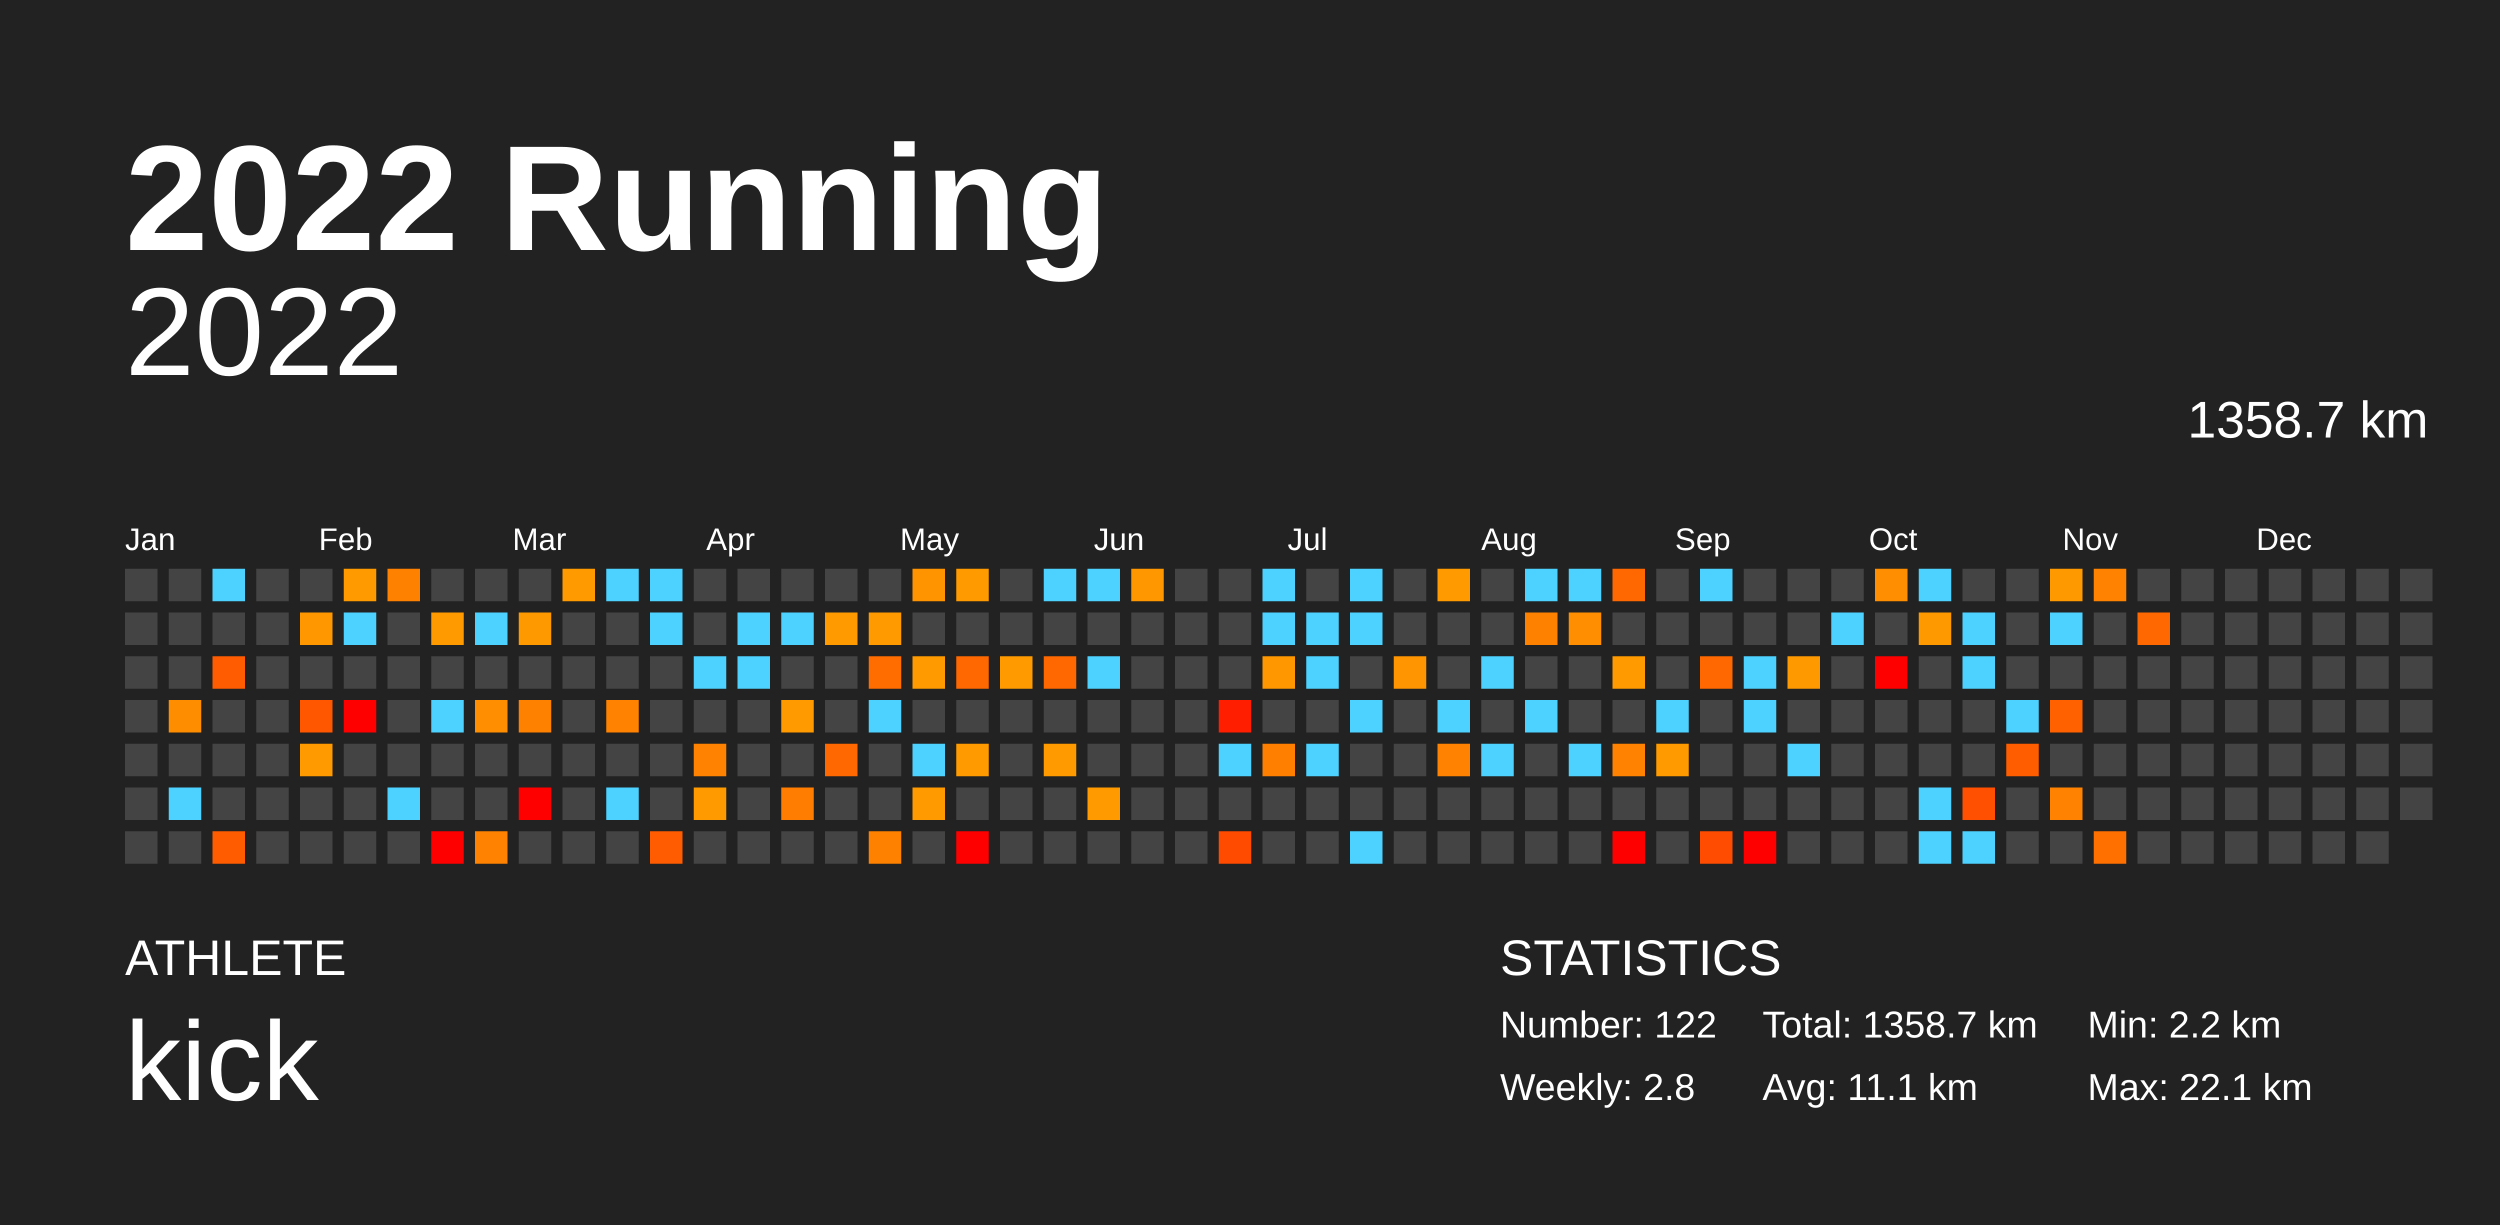
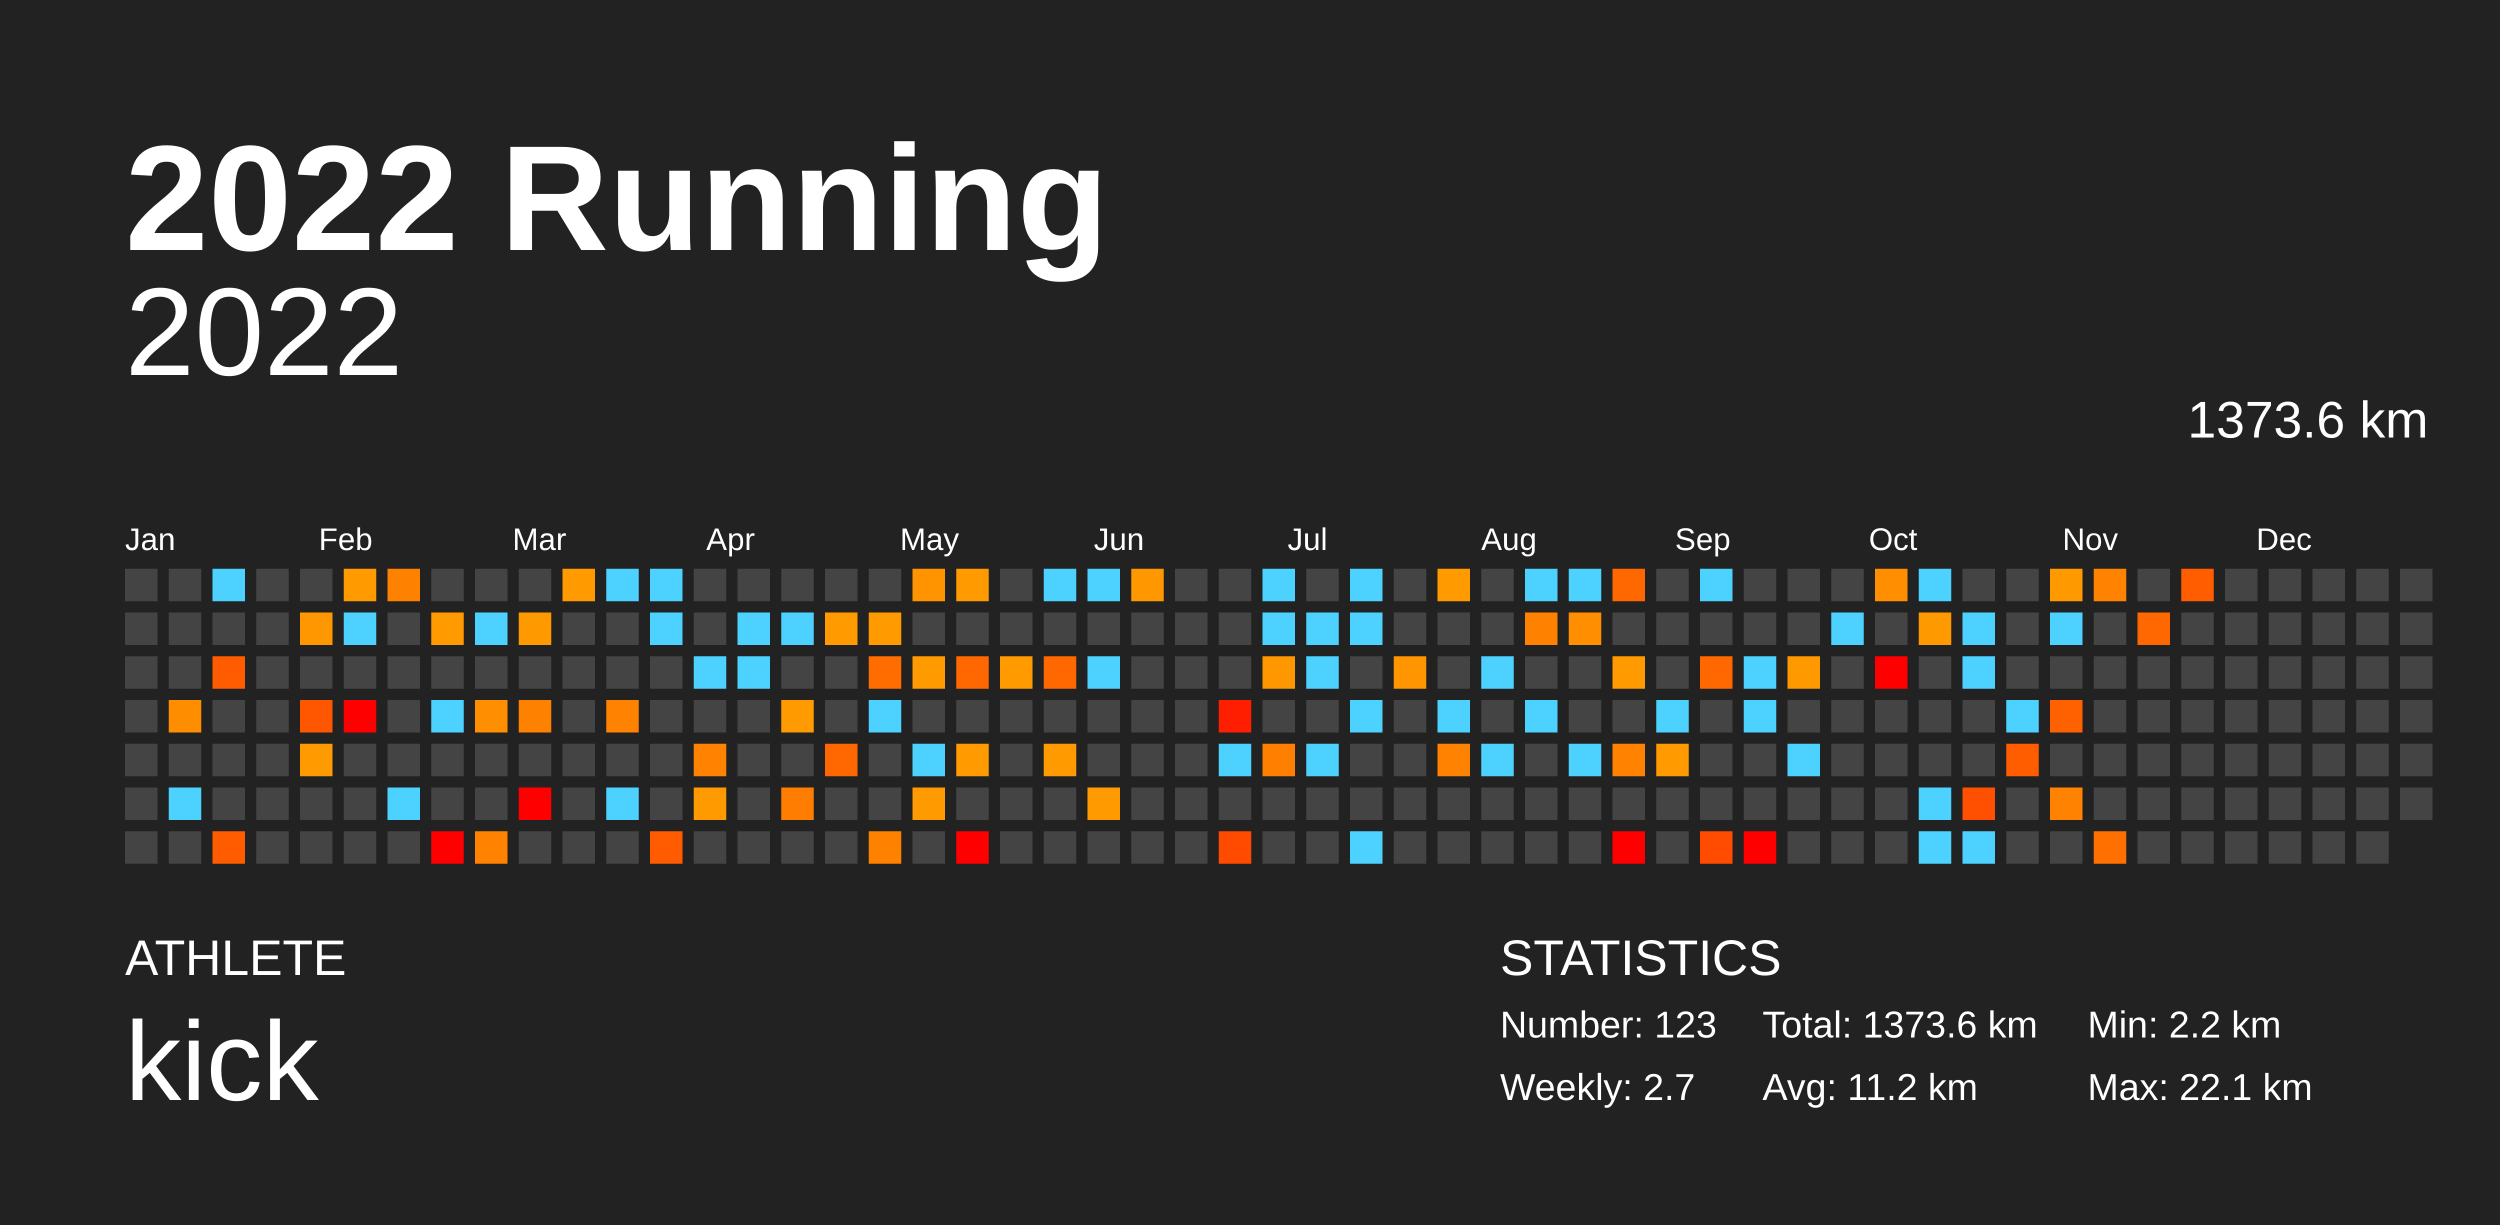
<svg xmlns="http://www.w3.org/2000/svg" baseProfile="full" height="98mm" version="1.1" viewBox="0,0,200,98" width="200mm">
  <defs />
  <rect fill="#222222" height="98" width="200" x="0" y="0" />
  <text fill="#FFFFFF" style="font-size:12px; font-family:Arial; font-weight:bold;" x="10" y="20">2022 Running</text>
  <text fill="#FFFFFF" style="font-size:4px; font-family:Arial" x="10" y="78">ATHLETE</text>
  <text fill="#FFFFFF" style="font-size:9px; font-family:Arial" x="10" y="88">kick</text>
  <text fill="#FFFFFF" style="font-size:4px; font-family:Arial" x="120" y="78">STATISTICS</text>
-   <text fill="#FFFFFF" style="font-size:3px; font-family:Arial" x="120" y="83">Number: 122</text>
-   <text fill="#FFFFFF" style="font-size:3px; font-family:Arial" x="120" y="88">Weekly: 2.8</text>
-   <text fill="#FFFFFF" style="font-size:3px; font-family:Arial" x="141" y="83">Total: 1358.7 km</text>
-   <text fill="#FFFFFF" style="font-size:3px; font-family:Arial" x="141" y="88">Avg: 11.1 km</text>
+   <text fill="#FFFFFF" style="font-size:3px; font-family:Arial" x="120" y="83">Number: 123</text>
+   <text fill="#FFFFFF" style="font-size:3px; font-family:Arial" x="120" y="88">Weekly: 2.7</text>
+   <text fill="#FFFFFF" style="font-size:3px; font-family:Arial" x="141" y="83">Total: 1373.6 km</text>
+   <text fill="#FFFFFF" style="font-size:3px; font-family:Arial" x="141" y="88">Avg: 11.2 km</text>
  <text fill="#FFFFFF" style="font-size:3px; font-family:Arial" x="167" y="83">Min: 2.2 km</text>
  <text fill="#FFFFFF" style="font-size:3px; font-family:Arial" x="167" y="88">Max: 22.1 km</text>
  <text alignment-baseline="hanging" fill="#FFFFFF" style="font-size:10.0px; font-family:Arial;" x="10" y="30">2022</text>
-   <text alignment-baseline="hanging" fill="#FFFFFF" style="font-size:4.125px; font-family:Arial;" x="175" y="35">1358.7 km</text>
+   <text alignment-baseline="hanging" fill="#FFFFFF" style="font-size:4.125px; font-family:Arial;" x="175" y="35">1373.6 km</text>
  <text fill="#FFFFFF" style="font-size:2.5px; font-family:Arial" x="10.0" y="44">Jan</text>
  <text fill="#FFFFFF" style="font-size:2.5px; font-family:Arial" x="25.5" y="44">Feb</text>
  <text fill="#FFFFFF" style="font-size:2.5px; font-family:Arial" x="41.0" y="44">Mar</text>
  <text fill="#FFFFFF" style="font-size:2.5px; font-family:Arial" x="56.5" y="44">Apr</text>
  <text fill="#FFFFFF" style="font-size:2.5px; font-family:Arial" x="72.0" y="44">May</text>
  <text fill="#FFFFFF" style="font-size:2.5px; font-family:Arial" x="87.5" y="44">Jun</text>
  <text fill="#FFFFFF" style="font-size:2.5px; font-family:Arial" x="103.0" y="44">Jul</text>
  <text fill="#FFFFFF" style="font-size:2.5px; font-family:Arial" x="118.5" y="44">Aug</text>
  <text fill="#FFFFFF" style="font-size:2.5px; font-family:Arial" x="134.0" y="44">Sep</text>
  <text fill="#FFFFFF" style="font-size:2.5px; font-family:Arial" x="149.5" y="44">Oct</text>
  <text fill="#FFFFFF" style="font-size:2.5px; font-family:Arial" x="165.0" y="44">Nov</text>
  <text fill="#FFFFFF" style="font-size:2.5px; font-family:Arial" x="180.5" y="44">Dec</text>
  <rect fill="#444444" height="2.6" width="2.6" x="10.0" y="45.5" />
  <rect fill="#444444" height="2.6" width="2.6" x="10.0" y="49.0" />
  <rect fill="#444444" height="2.6" width="2.6" x="10.0" y="52.5" />
  <rect fill="#444444" height="2.6" width="2.6" x="10.0" y="56.0" />
  <rect fill="#444444" height="2.6" width="2.6" x="10.0" y="59.5" />
  <rect fill="#444444" height="2.6" width="2.6" x="10.0" y="63.0" />
  <rect fill="#444444" height="2.6" width="2.6" x="10.0" y="66.5" />
  <rect fill="#444444" height="2.6" width="2.6" x="13.5" y="45.5" />
  <rect fill="#444444" height="2.6" width="2.6" x="13.5" y="49.0" />
  <rect fill="#444444" height="2.6" width="2.6" x="13.5" y="52.5" />
  <rect fill="#ff8d00" height="2.6" width="2.6" x="13.5" y="56.0" />
  <rect fill="#444444" height="2.6" width="2.6" x="13.5" y="59.5" />
  <rect fill="#4dd2ff" height="2.6" width="2.6" x="13.5" y="63.0" />
  <rect fill="#444444" height="2.6" width="2.6" x="13.5" y="66.5" />
  <rect fill="#4dd2ff" height="2.6" width="2.6" x="17.0" y="45.5" />
  <rect fill="#444444" height="2.6" width="2.6" x="17.0" y="49.0" />
  <rect fill="#ff5b00" height="2.6" width="2.6" x="17.0" y="52.5" />
  <rect fill="#444444" height="2.6" width="2.6" x="17.0" y="56.0" />
  <rect fill="#444444" height="2.6" width="2.6" x="17.0" y="59.5" />
  <rect fill="#444444" height="2.6" width="2.6" x="17.0" y="63.0" />
  <rect fill="#ff5c00" height="2.6" width="2.6" x="17.0" y="66.5" />
  <rect fill="#444444" height="2.6" width="2.6" x="20.5" y="45.5" />
  <rect fill="#444444" height="2.6" width="2.6" x="20.5" y="49.0" />
  <rect fill="#444444" height="2.6" width="2.6" x="20.5" y="52.5" />
  <rect fill="#444444" height="2.6" width="2.6" x="20.5" y="56.0" />
  <rect fill="#444444" height="2.6" width="2.6" x="20.5" y="59.5" />
  <rect fill="#444444" height="2.6" width="2.6" x="20.5" y="63.0" />
  <rect fill="#444444" height="2.6" width="2.6" x="20.5" y="66.5" />
  <rect fill="#444444" height="2.6" width="2.6" x="24.0" y="45.5" />
  <rect fill="#ff9700" height="2.6" width="2.6" x="24.0" y="49.0" />
  <rect fill="#444444" height="2.6" width="2.6" x="24.0" y="52.5" />
  <rect fill="#ff5700" height="2.6" width="2.6" x="24.0" y="56.0" />
  <rect fill="#ff9a00" height="2.6" width="2.6" x="24.0" y="59.5" />
  <rect fill="#444444" height="2.6" width="2.6" x="24.0" y="63.0" />
  <rect fill="#444444" height="2.6" width="2.6" x="24.0" y="66.5" />
  <rect fill="#ff9b00" height="2.6" width="2.6" x="27.5" y="45.5" />
  <rect fill="#4dd2ff" height="2.6" width="2.6" x="27.5" y="49.0" />
  <rect fill="#444444" height="2.6" width="2.6" x="27.5" y="52.5" />
  <rect fill="red" height="2.6" width="2.6" x="27.5" y="56.0" />
  <rect fill="#444444" height="2.6" width="2.6" x="27.5" y="59.5" />
  <rect fill="#444444" height="2.6" width="2.6" x="27.5" y="63.0" />
  <rect fill="#444444" height="2.6" width="2.6" x="27.5" y="66.5" />
  <rect fill="#ff8100" height="2.6" width="2.6" x="31.0" y="45.5" />
  <rect fill="#444444" height="2.6" width="2.6" x="31.0" y="49.0" />
  <rect fill="#444444" height="2.6" width="2.6" x="31.0" y="52.5" />
  <rect fill="#444444" height="2.6" width="2.6" x="31.0" y="56.0" />
  <rect fill="#444444" height="2.6" width="2.6" x="31.0" y="59.5" />
  <rect fill="#4dd2ff" height="2.6" width="2.6" x="31.0" y="63.0" />
  <rect fill="#444444" height="2.6" width="2.6" x="31.0" y="66.5" />
  <rect fill="#444444" height="2.6" width="2.6" x="34.5" y="45.5" />
  <rect fill="#ff9a00" height="2.6" width="2.6" x="34.5" y="49.0" />
  <rect fill="#444444" height="2.6" width="2.6" x="34.5" y="52.5" />
  <rect fill="#4dd2ff" height="2.6" width="2.6" x="34.5" y="56.0" />
  <rect fill="#444444" height="2.6" width="2.6" x="34.5" y="59.5" />
  <rect fill="#444444" height="2.6" width="2.6" x="34.5" y="63.0" />
  <rect fill="red" height="2.6" width="2.6" x="34.5" y="66.5" />
  <rect fill="#444444" height="2.6" width="2.6" x="38.0" y="45.5" />
  <rect fill="#4dd2ff" height="2.6" width="2.6" x="38.0" y="49.0" />
  <rect fill="#444444" height="2.6" width="2.6" x="38.0" y="52.5" />
  <rect fill="#ff8f00" height="2.6" width="2.6" x="38.0" y="56.0" />
  <rect fill="#444444" height="2.6" width="2.6" x="38.0" y="59.5" />
  <rect fill="#444444" height="2.6" width="2.6" x="38.0" y="63.0" />
  <rect fill="#ff8200" height="2.6" width="2.6" x="38.0" y="66.5" />
  <rect fill="#444444" height="2.6" width="2.6" x="41.5" y="45.5" />
  <rect fill="#ff9900" height="2.6" width="2.6" x="41.5" y="49.0" />
  <rect fill="#444444" height="2.6" width="2.6" x="41.5" y="52.5" />
  <rect fill="#ff8100" height="2.6" width="2.6" x="41.5" y="56.0" />
  <rect fill="#444444" height="2.6" width="2.6" x="41.5" y="59.5" />
  <rect fill="red" height="2.6" width="2.6" x="41.5" y="63.0" />
  <rect fill="#444444" height="2.6" width="2.6" x="41.5" y="66.5" />
  <rect fill="#ff9a00" height="2.6" width="2.6" x="45.0" y="45.5" />
  <rect fill="#444444" height="2.6" width="2.6" x="45.0" y="49.0" />
  <rect fill="#444444" height="2.6" width="2.6" x="45.0" y="52.5" />
  <rect fill="#444444" height="2.6" width="2.6" x="45.0" y="56.0" />
  <rect fill="#444444" height="2.6" width="2.6" x="45.0" y="59.5" />
  <rect fill="#444444" height="2.6" width="2.6" x="45.0" y="63.0" />
  <rect fill="#444444" height="2.6" width="2.6" x="45.0" y="66.5" />
  <rect fill="#4dd2ff" height="2.6" width="2.6" x="48.5" y="45.5" />
  <rect fill="#444444" height="2.6" width="2.6" x="48.5" y="49.0" />
  <rect fill="#444444" height="2.6" width="2.6" x="48.5" y="52.5" />
  <rect fill="#ff8200" height="2.6" width="2.6" x="48.5" y="56.0" />
  <rect fill="#444444" height="2.6" width="2.6" x="48.5" y="59.5" />
  <rect fill="#4dd2ff" height="2.6" width="2.6" x="48.5" y="63.0" />
  <rect fill="#444444" height="2.6" width="2.6" x="48.5" y="66.5" />
  <rect fill="#4dd2ff" height="2.6" width="2.6" x="52.0" y="45.5" />
  <rect fill="#4dd2ff" height="2.6" width="2.6" x="52.0" y="49.0" />
  <rect fill="#444444" height="2.6" width="2.6" x="52.0" y="52.5" />
  <rect fill="#444444" height="2.6" width="2.6" x="52.0" y="56.0" />
  <rect fill="#444444" height="2.6" width="2.6" x="52.0" y="59.5" />
  <rect fill="#444444" height="2.6" width="2.6" x="52.0" y="63.0" />
  <rect fill="#ff5b00" height="2.6" width="2.6" x="52.0" y="66.5" />
  <rect fill="#444444" height="2.6" width="2.6" x="55.5" y="45.5" />
  <rect fill="#444444" height="2.6" width="2.6" x="55.5" y="49.0" />
  <rect fill="#4dd2ff" height="2.6" width="2.6" x="55.5" y="52.5" />
  <rect fill="#444444" height="2.6" width="2.6" x="55.5" y="56.0" />
  <rect fill="#ff8200" height="2.6" width="2.6" x="55.5" y="59.5" />
  <rect fill="#ff9b00" height="2.6" width="2.6" x="55.5" y="63.0" />
  <rect fill="#444444" height="2.6" width="2.6" x="55.5" y="66.5" />
  <rect fill="#444444" height="2.6" width="2.6" x="59.0" y="45.5" />
  <rect fill="#4dd2ff" height="2.6" width="2.6" x="59.0" y="49.0" />
  <rect fill="#4dd2ff" height="2.6" width="2.6" x="59.0" y="52.5" />
  <rect fill="#444444" height="2.6" width="2.6" x="59.0" y="56.0" />
  <rect fill="#444444" height="2.6" width="2.6" x="59.0" y="59.5" />
  <rect fill="#444444" height="2.6" width="2.6" x="59.0" y="63.0" />
  <rect fill="#444444" height="2.6" width="2.6" x="59.0" y="66.5" />
  <rect fill="#444444" height="2.6" width="2.6" x="62.5" y="45.5" />
  <rect fill="#4dd2ff" height="2.6" width="2.6" x="62.5" y="49.0" />
  <rect fill="#444444" height="2.6" width="2.6" x="62.5" y="52.5" />
  <rect fill="#ff9a00" height="2.6" width="2.6" x="62.5" y="56.0" />
  <rect fill="#444444" height="2.6" width="2.6" x="62.5" y="59.5" />
  <rect fill="#ff7d00" height="2.6" width="2.6" x="62.5" y="63.0" />
  <rect fill="#444444" height="2.6" width="2.6" x="62.5" y="66.5" />
  <rect fill="#444444" height="2.6" width="2.6" x="66.0" y="45.5" />
  <rect fill="#ff9b00" height="2.6" width="2.6" x="66.0" y="49.0" />
  <rect fill="#444444" height="2.6" width="2.6" x="66.0" y="52.5" />
  <rect fill="#444444" height="2.6" width="2.6" x="66.0" y="56.0" />
  <rect fill="#ff6800" height="2.6" width="2.6" x="66.0" y="59.5" />
  <rect fill="#444444" height="2.6" width="2.6" x="66.0" y="63.0" />
  <rect fill="#444444" height="2.6" width="2.6" x="66.0" y="66.5" />
  <rect fill="#444444" height="2.6" width="2.6" x="69.5" y="45.5" />
  <rect fill="#ff9a00" height="2.6" width="2.6" x="69.5" y="49.0" />
  <rect fill="#ff6c00" height="2.6" width="2.6" x="69.5" y="52.5" />
  <rect fill="#4dd2ff" height="2.6" width="2.6" x="69.5" y="56.0" />
  <rect fill="#444444" height="2.6" width="2.6" x="69.5" y="59.5" />
  <rect fill="#444444" height="2.6" width="2.6" x="69.5" y="63.0" />
  <rect fill="#ff8100" height="2.6" width="2.6" x="69.5" y="66.5" />
  <rect fill="#ff9400" height="2.6" width="2.6" x="73.0" y="45.5" />
  <rect fill="#444444" height="2.6" width="2.6" x="73.0" y="49.0" />
  <rect fill="#ff9a00" height="2.6" width="2.6" x="73.0" y="52.5" />
  <rect fill="#444444" height="2.6" width="2.6" x="73.0" y="56.0" />
  <rect fill="#4dd2ff" height="2.6" width="2.6" x="73.0" y="59.5" />
  <rect fill="#ff9a00" height="2.6" width="2.6" x="73.0" y="63.0" />
  <rect fill="#444444" height="2.6" width="2.6" x="73.0" y="66.5" />
  <rect fill="#ff9a00" height="2.6" width="2.6" x="76.5" y="45.5" />
  <rect fill="#444444" height="2.6" width="2.6" x="76.5" y="49.0" />
  <rect fill="#ff6800" height="2.6" width="2.6" x="76.5" y="52.5" />
  <rect fill="#444444" height="2.6" width="2.6" x="76.5" y="56.0" />
  <rect fill="#ff9b00" height="2.6" width="2.6" x="76.5" y="59.5" />
  <rect fill="#444444" height="2.6" width="2.6" x="76.5" y="63.0" />
  <rect fill="red" height="2.6" width="2.6" x="76.5" y="66.5" />
  <rect fill="#444444" height="2.6" width="2.6" x="80.0" y="45.5" />
  <rect fill="#444444" height="2.6" width="2.6" x="80.0" y="49.0" />
  <rect fill="#ff9b00" height="2.6" width="2.6" x="80.0" y="52.5" />
  <rect fill="#444444" height="2.6" width="2.6" x="80.0" y="56.0" />
  <rect fill="#444444" height="2.6" width="2.6" x="80.0" y="59.5" />
  <rect fill="#444444" height="2.6" width="2.6" x="80.0" y="63.0" />
  <rect fill="#444444" height="2.6" width="2.6" x="80.0" y="66.5" />
  <rect fill="#4dd2ff" height="2.6" width="2.6" x="83.5" y="45.5" />
  <rect fill="#444444" height="2.6" width="2.6" x="83.5" y="49.0" />
  <rect fill="#ff6800" height="2.6" width="2.6" x="83.5" y="52.5" />
  <rect fill="#444444" height="2.6" width="2.6" x="83.5" y="56.0" />
  <rect fill="#ff9b00" height="2.6" width="2.6" x="83.5" y="59.5" />
  <rect fill="#444444" height="2.6" width="2.6" x="83.5" y="63.0" />
  <rect fill="#444444" height="2.6" width="2.6" x="83.5" y="66.5" />
  <rect fill="#4dd2ff" height="2.6" width="2.6" x="87.0" y="45.5" />
  <rect fill="#444444" height="2.6" width="2.6" x="87.0" y="49.0" />
  <rect fill="#4dd2ff" height="2.6" width="2.6" x="87.0" y="52.5" />
  <rect fill="#444444" height="2.6" width="2.6" x="87.0" y="56.0" />
  <rect fill="#444444" height="2.6" width="2.6" x="87.0" y="59.5" />
  <rect fill="#ff9b00" height="2.6" width="2.6" x="87.0" y="63.0" />
  <rect fill="#444444" height="2.6" width="2.6" x="87.0" y="66.5" />
  <rect fill="#ff9700" height="2.6" width="2.6" x="90.5" y="45.5" />
  <rect fill="#444444" height="2.6" width="2.6" x="90.5" y="49.0" />
  <rect fill="#444444" height="2.6" width="2.6" x="90.5" y="52.5" />
  <rect fill="#444444" height="2.6" width="2.6" x="90.5" y="56.0" />
  <rect fill="#444444" height="2.6" width="2.6" x="90.5" y="59.5" />
  <rect fill="#444444" height="2.6" width="2.6" x="90.5" y="63.0" />
  <rect fill="#444444" height="2.6" width="2.6" x="90.5" y="66.5" />
  <rect fill="#444444" height="2.6" width="2.6" x="94.0" y="45.5" />
  <rect fill="#444444" height="2.6" width="2.6" x="94.0" y="49.0" />
  <rect fill="#444444" height="2.6" width="2.6" x="94.0" y="52.5" />
  <rect fill="#444444" height="2.6" width="2.6" x="94.0" y="56.0" />
  <rect fill="#444444" height="2.6" width="2.6" x="94.0" y="59.5" />
  <rect fill="#444444" height="2.6" width="2.6" x="94.0" y="63.0" />
  <rect fill="#444444" height="2.6" width="2.6" x="94.0" y="66.5" />
  <rect fill="#444444" height="2.6" width="2.6" x="97.5" y="45.5" />
  <rect fill="#444444" height="2.6" width="2.6" x="97.5" y="49.0" />
  <rect fill="#444444" height="2.6" width="2.6" x="97.5" y="52.5" />
  <rect fill="#ff1e00" height="2.6" width="2.6" x="97.5" y="56.0" />
  <rect fill="#4dd2ff" height="2.6" width="2.6" x="97.5" y="59.5" />
  <rect fill="#444444" height="2.6" width="2.6" x="97.5" y="63.0" />
  <rect fill="#ff4b00" height="2.6" width="2.6" x="97.5" y="66.5" />
  <rect fill="#4dd2ff" height="2.6" width="2.6" x="101.0" y="45.5" />
  <rect fill="#4dd2ff" height="2.6" width="2.6" x="101.0" y="49.0" />
  <rect fill="#ff9700" height="2.6" width="2.6" x="101.0" y="52.5" />
  <rect fill="#444444" height="2.6" width="2.6" x="101.0" y="56.0" />
  <rect fill="#ff8000" height="2.6" width="2.6" x="101.0" y="59.5" />
  <rect fill="#444444" height="2.6" width="2.6" x="101.0" y="63.0" />
  <rect fill="#444444" height="2.6" width="2.6" x="101.0" y="66.5" />
  <rect fill="#444444" height="2.6" width="2.6" x="104.5" y="45.5" />
  <rect fill="#4dd2ff" height="2.6" width="2.6" x="104.5" y="49.0" />
  <rect fill="#4dd2ff" height="2.6" width="2.6" x="104.5" y="52.5" />
  <rect fill="#444444" height="2.6" width="2.6" x="104.5" y="56.0" />
  <rect fill="#4dd2ff" height="2.6" width="2.6" x="104.5" y="59.5" />
  <rect fill="#444444" height="2.6" width="2.6" x="104.5" y="63.0" />
  <rect fill="#444444" height="2.6" width="2.6" x="104.5" y="66.5" />
  <rect fill="#4dd2ff" height="2.6" width="2.6" x="108.0" y="45.5" />
  <rect fill="#4dd2ff" height="2.6" width="2.6" x="108.0" y="49.0" />
  <rect fill="#444444" height="2.6" width="2.6" x="108.0" y="52.5" />
  <rect fill="#4dd2ff" height="2.6" width="2.6" x="108.0" y="56.0" />
  <rect fill="#444444" height="2.6" width="2.6" x="108.0" y="59.5" />
  <rect fill="#444444" height="2.6" width="2.6" x="108.0" y="63.0" />
  <rect fill="#4dd2ff" height="2.6" width="2.6" x="108.0" y="66.5" />
  <rect fill="#444444" height="2.6" width="2.6" x="111.5" y="45.5" />
  <rect fill="#444444" height="2.6" width="2.6" x="111.5" y="49.0" />
  <rect fill="#ff9500" height="2.6" width="2.6" x="111.5" y="52.5" />
  <rect fill="#444444" height="2.6" width="2.6" x="111.5" y="56.0" />
  <rect fill="#444444" height="2.6" width="2.6" x="111.5" y="59.5" />
  <rect fill="#444444" height="2.6" width="2.6" x="111.5" y="63.0" />
  <rect fill="#444444" height="2.6" width="2.6" x="111.5" y="66.5" />
  <rect fill="#ff9b00" height="2.6" width="2.6" x="115.0" y="45.5" />
  <rect fill="#444444" height="2.6" width="2.6" x="115.0" y="49.0" />
  <rect fill="#444444" height="2.6" width="2.6" x="115.0" y="52.5" />
  <rect fill="#4dd2ff" height="2.6" width="2.6" x="115.0" y="56.0" />
  <rect fill="#ff8200" height="2.6" width="2.6" x="115.0" y="59.5" />
  <rect fill="#444444" height="2.6" width="2.6" x="115.0" y="63.0" />
  <rect fill="#444444" height="2.6" width="2.6" x="115.0" y="66.5" />
  <rect fill="#444444" height="2.6" width="2.6" x="118.5" y="45.5" />
  <rect fill="#444444" height="2.6" width="2.6" x="118.5" y="49.0" />
  <rect fill="#4dd2ff" height="2.6" width="2.6" x="118.5" y="52.5" />
  <rect fill="#444444" height="2.6" width="2.6" x="118.5" y="56.0" />
  <rect fill="#4dd2ff" height="2.6" width="2.6" x="118.5" y="59.5" />
  <rect fill="#444444" height="2.6" width="2.6" x="118.5" y="63.0" />
  <rect fill="#444444" height="2.6" width="2.6" x="118.5" y="66.5" />
  <rect fill="#4dd2ff" height="2.6" width="2.6" x="122.0" y="45.5" />
  <rect fill="#ff8100" height="2.6" width="2.6" x="122.0" y="49.0" />
  <rect fill="#444444" height="2.6" width="2.6" x="122.0" y="52.5" />
  <rect fill="#4dd2ff" height="2.6" width="2.6" x="122.0" y="56.0" />
  <rect fill="#444444" height="2.6" width="2.6" x="122.0" y="59.5" />
  <rect fill="#444444" height="2.6" width="2.6" x="122.0" y="63.0" />
  <rect fill="#444444" height="2.6" width="2.6" x="122.0" y="66.5" />
  <rect fill="#4dd2ff" height="2.6" width="2.6" x="125.5" y="45.5" />
  <rect fill="#ff8f00" height="2.6" width="2.6" x="125.5" y="49.0" />
  <rect fill="#444444" height="2.6" width="2.6" x="125.5" y="52.5" />
  <rect fill="#444444" height="2.6" width="2.6" x="125.5" y="56.0" />
  <rect fill="#4dd2ff" height="2.6" width="2.6" x="125.5" y="59.5" />
  <rect fill="#444444" height="2.6" width="2.6" x="125.5" y="63.0" />
  <rect fill="#444444" height="2.6" width="2.6" x="125.5" y="66.5" />
  <rect fill="#ff6800" height="2.6" width="2.6" x="129.0" y="45.5" />
  <rect fill="#444444" height="2.6" width="2.6" x="129.0" y="49.0" />
  <rect fill="#ff9a00" height="2.6" width="2.6" x="129.0" y="52.5" />
  <rect fill="#444444" height="2.6" width="2.6" x="129.0" y="56.0" />
  <rect fill="#ff8200" height="2.6" width="2.6" x="129.0" y="59.5" />
  <rect fill="#444444" height="2.6" width="2.6" x="129.0" y="63.0" />
  <rect fill="red" height="2.6" width="2.6" x="129.0" y="66.5" />
  <rect fill="#444444" height="2.6" width="2.6" x="132.5" y="45.5" />
  <rect fill="#444444" height="2.6" width="2.6" x="132.5" y="49.0" />
  <rect fill="#444444" height="2.6" width="2.6" x="132.5" y="52.5" />
  <rect fill="#4dd2ff" height="2.6" width="2.6" x="132.5" y="56.0" />
  <rect fill="#ff9a00" height="2.6" width="2.6" x="132.5" y="59.5" />
  <rect fill="#444444" height="2.6" width="2.6" x="132.5" y="63.0" />
  <rect fill="#444444" height="2.6" width="2.6" x="132.5" y="66.5" />
  <rect fill="#4dd2ff" height="2.6" width="2.6" x="136.0" y="45.5" />
  <rect fill="#444444" height="2.6" width="2.6" x="136.0" y="49.0" />
  <rect fill="#ff6800" height="2.6" width="2.6" x="136.0" y="52.5" />
  <rect fill="#444444" height="2.6" width="2.6" x="136.0" y="56.0" />
  <rect fill="#444444" height="2.6" width="2.6" x="136.0" y="59.5" />
  <rect fill="#444444" height="2.6" width="2.6" x="136.0" y="63.0" />
  <rect fill="#ff4c00" height="2.6" width="2.6" x="136.0" y="66.5" />
  <rect fill="#444444" height="2.6" width="2.6" x="139.5" y="45.5" />
  <rect fill="#444444" height="2.6" width="2.6" x="139.5" y="49.0" />
  <rect fill="#4dd2ff" height="2.6" width="2.6" x="139.5" y="52.5" />
  <rect fill="#4dd2ff" height="2.6" width="2.6" x="139.5" y="56.0" />
  <rect fill="#444444" height="2.6" width="2.6" x="139.5" y="59.5" />
  <rect fill="#444444" height="2.6" width="2.6" x="139.5" y="63.0" />
  <rect fill="red" height="2.6" width="2.6" x="139.5" y="66.5" />
  <rect fill="#444444" height="2.6" width="2.6" x="143.0" y="45.5" />
  <rect fill="#444444" height="2.6" width="2.6" x="143.0" y="49.0" />
  <rect fill="#ff9900" height="2.6" width="2.6" x="143.0" y="52.5" />
  <rect fill="#444444" height="2.6" width="2.6" x="143.0" y="56.0" />
  <rect fill="#4dd2ff" height="2.6" width="2.6" x="143.0" y="59.5" />
  <rect fill="#444444" height="2.6" width="2.6" x="143.0" y="63.0" />
  <rect fill="#444444" height="2.6" width="2.6" x="143.0" y="66.5" />
  <rect fill="#444444" height="2.6" width="2.6" x="146.5" y="45.5" />
  <rect fill="#4dd2ff" height="2.6" width="2.6" x="146.5" y="49.0" />
  <rect fill="#444444" height="2.6" width="2.6" x="146.5" y="52.5" />
  <rect fill="#444444" height="2.6" width="2.6" x="146.5" y="56.0" />
  <rect fill="#444444" height="2.6" width="2.6" x="146.5" y="59.5" />
  <rect fill="#444444" height="2.6" width="2.6" x="146.5" y="63.0" />
  <rect fill="#444444" height="2.6" width="2.6" x="146.5" y="66.5" />
  <rect fill="#ff8f00" height="2.6" width="2.6" x="150.0" y="45.5" />
  <rect fill="#444444" height="2.6" width="2.6" x="150.0" y="49.0" />
  <rect fill="red" height="2.6" width="2.6" x="150.0" y="52.5" />
  <rect fill="#444444" height="2.6" width="2.6" x="150.0" y="56.0" />
  <rect fill="#444444" height="2.6" width="2.6" x="150.0" y="59.5" />
  <rect fill="#444444" height="2.6" width="2.6" x="150.0" y="63.0" />
  <rect fill="#444444" height="2.6" width="2.6" x="150.0" y="66.5" />
  <rect fill="#4dd2ff" height="2.6" width="2.6" x="153.5" y="45.5" />
  <rect fill="#ff9900" height="2.6" width="2.6" x="153.5" y="49.0" />
  <rect fill="#444444" height="2.6" width="2.6" x="153.5" y="52.5" />
  <rect fill="#444444" height="2.6" width="2.6" x="153.5" y="56.0" />
  <rect fill="#444444" height="2.6" width="2.6" x="153.5" y="59.5" />
  <rect fill="#4dd2ff" height="2.6" width="2.6" x="153.5" y="63.0" />
  <rect fill="#4dd2ff" height="2.6" width="2.6" x="153.5" y="66.5" />
  <rect fill="#444444" height="2.6" width="2.6" x="157.0" y="45.5" />
  <rect fill="#4dd2ff" height="2.6" width="2.6" x="157.0" y="49.0" />
  <rect fill="#4dd2ff" height="2.6" width="2.6" x="157.0" y="52.5" />
  <rect fill="#444444" height="2.6" width="2.6" x="157.0" y="56.0" />
  <rect fill="#444444" height="2.6" width="2.6" x="157.0" y="59.5" />
  <rect fill="#ff4f00" height="2.6" width="2.6" x="157.0" y="63.0" />
  <rect fill="#4dd2ff" height="2.6" width="2.6" x="157.0" y="66.5" />
  <rect fill="#444444" height="2.6" width="2.6" x="160.5" y="45.5" />
  <rect fill="#444444" height="2.6" width="2.6" x="160.5" y="49.0" />
  <rect fill="#444444" height="2.6" width="2.6" x="160.5" y="52.5" />
  <rect fill="#4dd2ff" height="2.6" width="2.6" x="160.5" y="56.0" />
  <rect fill="#ff5d00" height="2.6" width="2.6" x="160.5" y="59.5" />
  <rect fill="#444444" height="2.6" width="2.6" x="160.5" y="63.0" />
  <rect fill="#444444" height="2.6" width="2.6" x="160.5" y="66.5" />
  <rect fill="#ff9900" height="2.6" width="2.6" x="164.0" y="45.5" />
  <rect fill="#4dd2ff" height="2.6" width="2.6" x="164.0" y="49.0" />
  <rect fill="#444444" height="2.6" width="2.6" x="164.0" y="52.5" />
  <rect fill="#ff6100" height="2.6" width="2.6" x="164.0" y="56.0" />
  <rect fill="#444444" height="2.6" width="2.6" x="164.0" y="59.5" />
  <rect fill="#ff8300" height="2.6" width="2.6" x="164.0" y="63.0" />
  <rect fill="#444444" height="2.6" width="2.6" x="164.0" y="66.5" />
  <rect fill="#ff8300" height="2.6" width="2.6" x="167.5" y="45.5" />
  <rect fill="#444444" height="2.6" width="2.6" x="167.5" y="49.0" />
  <rect fill="#444444" height="2.6" width="2.6" x="167.5" y="52.5" />
  <rect fill="#444444" height="2.6" width="2.6" x="167.5" y="56.0" />
  <rect fill="#444444" height="2.6" width="2.6" x="167.5" y="59.5" />
  <rect fill="#444444" height="2.6" width="2.6" x="167.5" y="63.0" />
  <rect fill="#ff7000" height="2.6" width="2.6" x="167.5" y="66.5" />
  <rect fill="#444444" height="2.6" width="2.6" x="171.0" y="45.5" />
  <rect fill="#ff6700" height="2.6" width="2.6" x="171.0" y="49.0" />
  <rect fill="#444444" height="2.6" width="2.6" x="171.0" y="52.5" />
  <rect fill="#444444" height="2.6" width="2.6" x="171.0" y="56.0" />
  <rect fill="#444444" height="2.6" width="2.6" x="171.0" y="59.5" />
  <rect fill="#444444" height="2.6" width="2.6" x="171.0" y="63.0" />
  <rect fill="#444444" height="2.6" width="2.6" x="171.0" y="66.5" />
-   <rect fill="#444444" height="2.6" width="2.6" x="174.5" y="45.5" />
+   <rect fill="#ff5d00" height="2.6" width="2.6" x="174.5" y="45.5" />
  <rect fill="#444444" height="2.6" width="2.6" x="174.5" y="49.0" />
  <rect fill="#444444" height="2.6" width="2.6" x="174.5" y="52.5" />
  <rect fill="#444444" height="2.6" width="2.6" x="174.5" y="56.0" />
  <rect fill="#444444" height="2.6" width="2.6" x="174.5" y="59.5" />
  <rect fill="#444444" height="2.6" width="2.6" x="174.5" y="63.0" />
  <rect fill="#444444" height="2.6" width="2.6" x="174.5" y="66.5" />
  <rect fill="#444444" height="2.6" width="2.6" x="178.0" y="45.5" />
  <rect fill="#444444" height="2.6" width="2.6" x="178.0" y="49.0" />
  <rect fill="#444444" height="2.6" width="2.6" x="178.0" y="52.5" />
  <rect fill="#444444" height="2.6" width="2.6" x="178.0" y="56.0" />
  <rect fill="#444444" height="2.6" width="2.6" x="178.0" y="59.5" />
  <rect fill="#444444" height="2.6" width="2.6" x="178.0" y="63.0" />
  <rect fill="#444444" height="2.6" width="2.6" x="178.0" y="66.5" />
  <rect fill="#444444" height="2.6" width="2.6" x="181.5" y="45.5" />
  <rect fill="#444444" height="2.6" width="2.6" x="181.5" y="49.0" />
  <rect fill="#444444" height="2.6" width="2.6" x="181.5" y="52.5" />
  <rect fill="#444444" height="2.6" width="2.6" x="181.5" y="56.0" />
  <rect fill="#444444" height="2.6" width="2.6" x="181.5" y="59.5" />
  <rect fill="#444444" height="2.6" width="2.6" x="181.5" y="63.0" />
  <rect fill="#444444" height="2.6" width="2.6" x="181.5" y="66.5" />
  <rect fill="#444444" height="2.6" width="2.6" x="185.0" y="45.5" />
  <rect fill="#444444" height="2.6" width="2.6" x="185.0" y="49.0" />
  <rect fill="#444444" height="2.6" width="2.6" x="185.0" y="52.5" />
  <rect fill="#444444" height="2.6" width="2.6" x="185.0" y="56.0" />
  <rect fill="#444444" height="2.6" width="2.6" x="185.0" y="59.5" />
  <rect fill="#444444" height="2.6" width="2.6" x="185.0" y="63.0" />
  <rect fill="#444444" height="2.6" width="2.6" x="185.0" y="66.5" />
  <rect fill="#444444" height="2.6" width="2.6" x="188.5" y="45.5" />
  <rect fill="#444444" height="2.6" width="2.6" x="188.5" y="49.0" />
  <rect fill="#444444" height="2.6" width="2.6" x="188.5" y="52.5" />
  <rect fill="#444444" height="2.6" width="2.6" x="188.5" y="56.0" />
  <rect fill="#444444" height="2.6" width="2.6" x="188.5" y="59.5" />
  <rect fill="#444444" height="2.6" width="2.6" x="188.5" y="63.0" />
  <rect fill="#444444" height="2.6" width="2.6" x="188.5" y="66.5" />
  <rect fill="#444444" height="2.6" width="2.6" x="192.0" y="45.5" />
  <rect fill="#444444" height="2.6" width="2.6" x="192.0" y="49.0" />
  <rect fill="#444444" height="2.6" width="2.6" x="192.0" y="52.5" />
  <rect fill="#444444" height="2.6" width="2.6" x="192.0" y="56.0" />
  <rect fill="#444444" height="2.6" width="2.6" x="192.0" y="59.5" />
  <rect fill="#444444" height="2.6" width="2.6" x="192.0" y="63.0" />
</svg>
